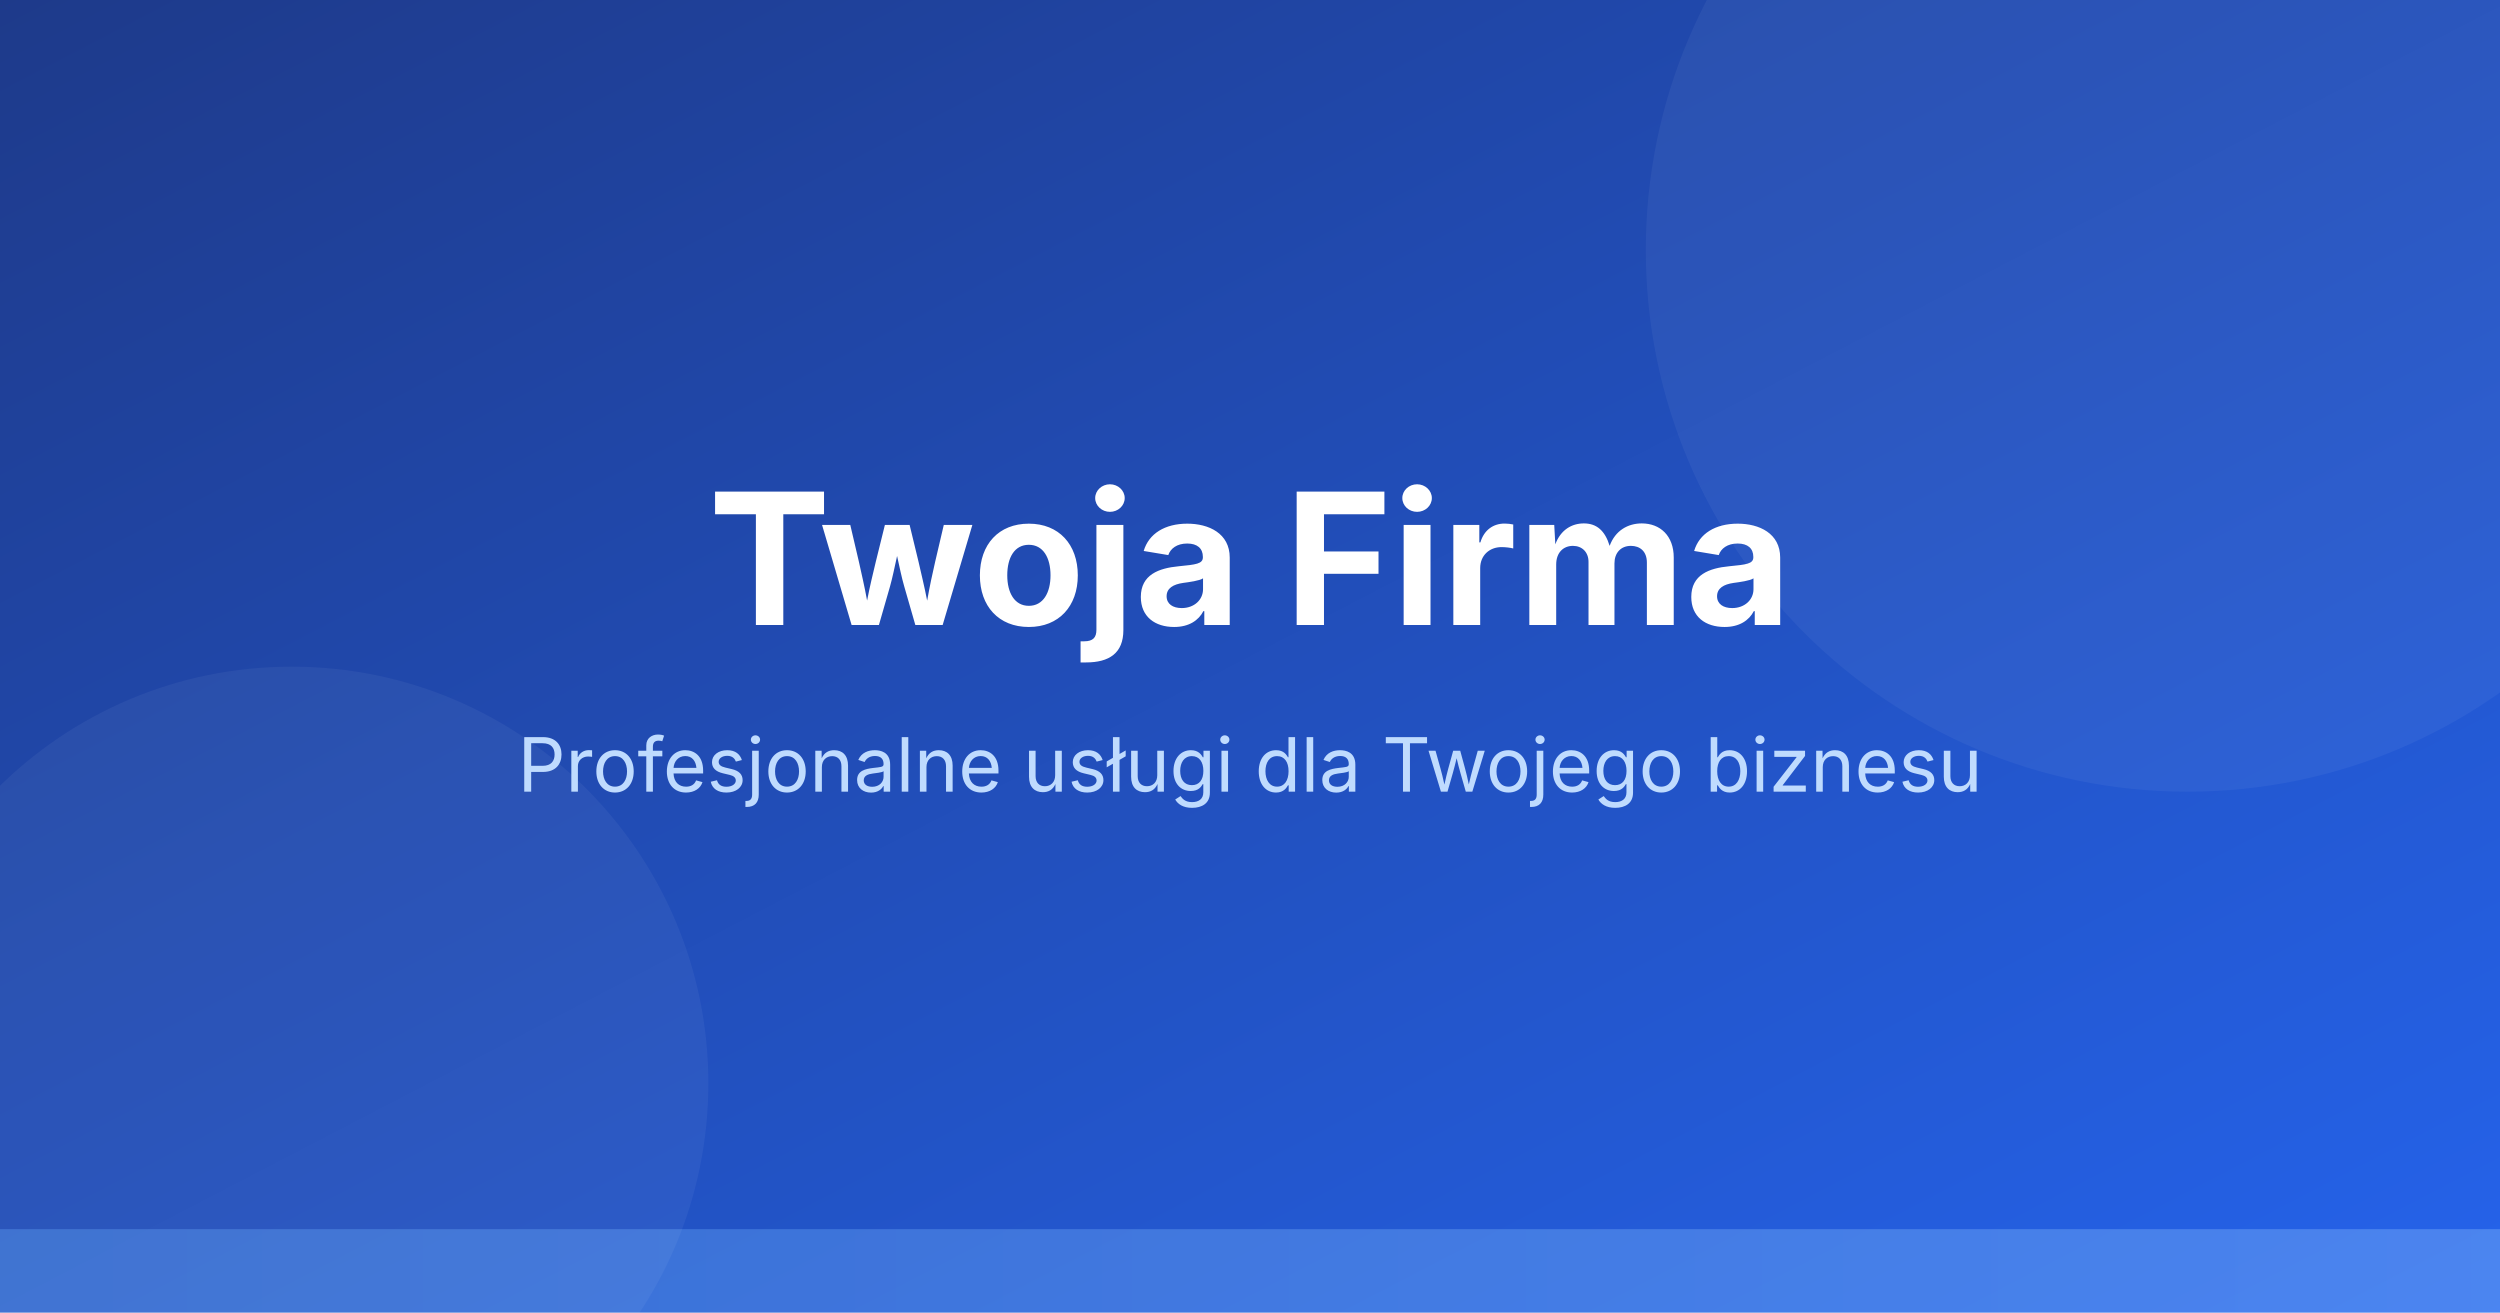
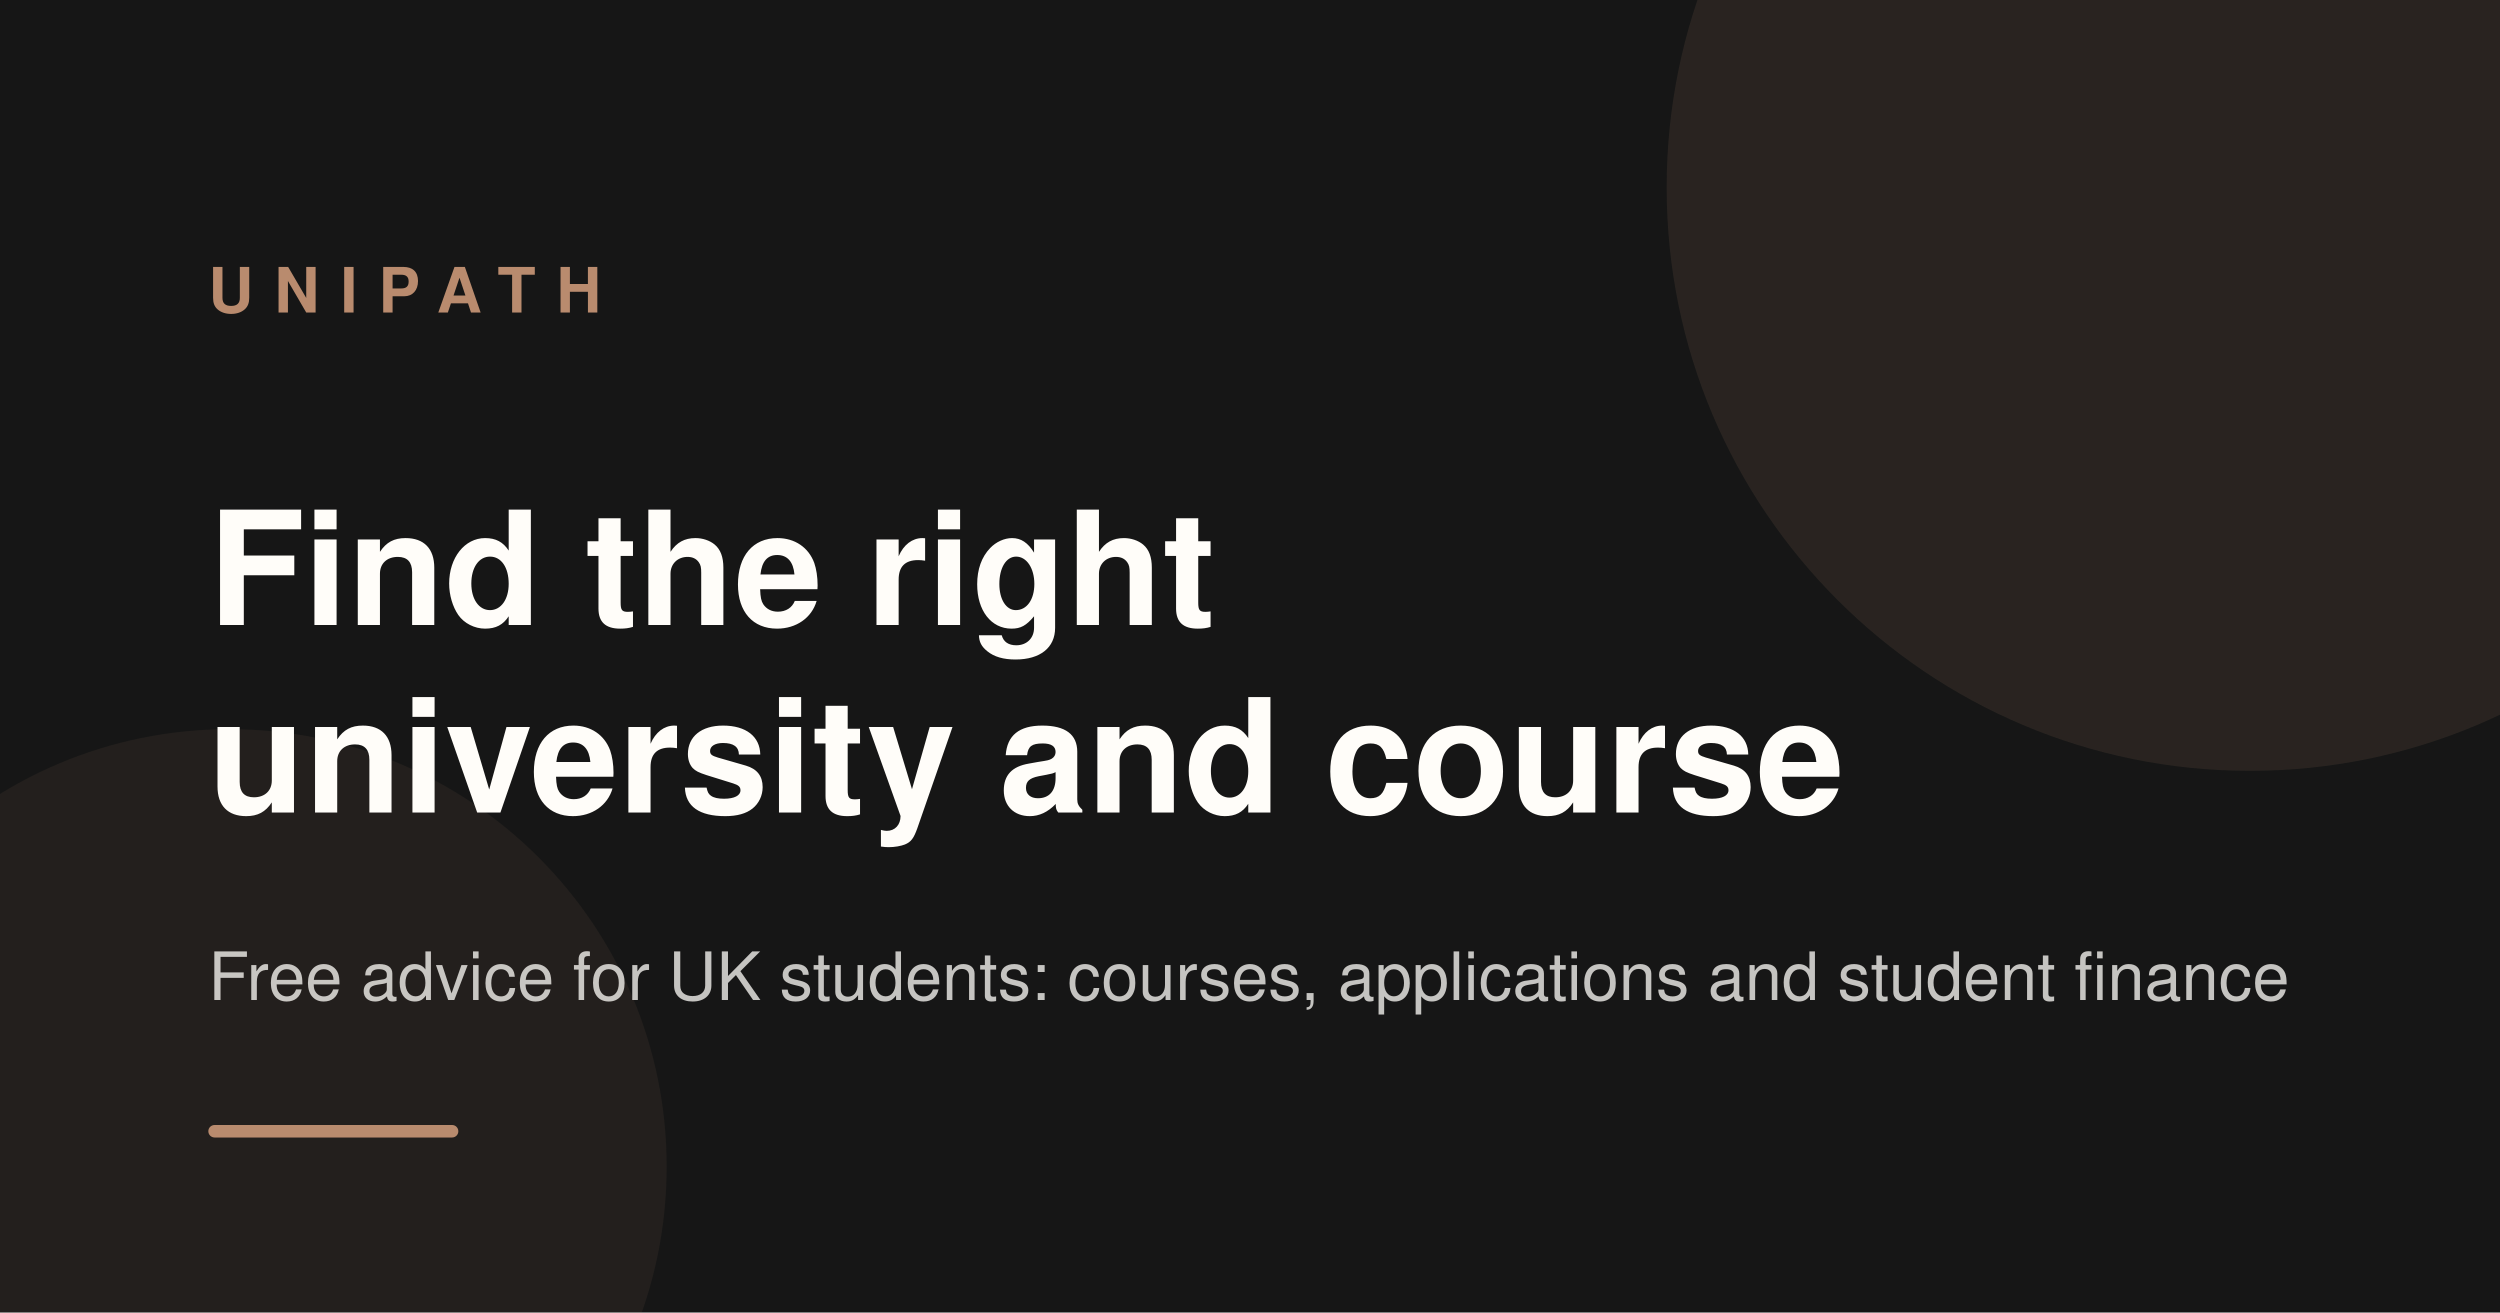
- <svg xmlns="http://www.w3.org/2000/svg" width="1200" height="630" viewBox="0 0 1200 630" role="img" aria-label="Twoja Firma">
-   <defs>
-     <linearGradient id="bg" x1="0" y1="0" x2="1" y2="1">
-       <stop offset="0%" stop-color="#1e3a8a" />
-       <stop offset="100%" stop-color="#2563eb" />
-     </linearGradient>
-     <linearGradient id="accent" x1="0" y1="0" x2="1" y2="0">
-       <stop offset="0%" stop-color="#60a5fa" />
-       <stop offset="100%" stop-color="#93c5fd" />
-     </linearGradient>
-   </defs>
-   <rect width="1200" height="630" fill="url(#bg)" />
-   <rect x="0" y="590" width="1200" height="40" fill="url(#accent)" opacity="0.35" />
-   <circle cx="1050" cy="120" r="260" fill="#ffffff" opacity="0.05" />
-   <circle cx="140" cy="520" r="200" fill="#ffffff" opacity="0.05" />
-   <text x="600" y="300" text-anchor="middle" font-family="Inter, Arial, Helvetica, sans-serif" font-size="88" font-weight="700" fill="#ffffff">Twoja Firma</text>
-   <text x="600" y="380" text-anchor="middle" font-family="Inter, Arial, Helvetica, sans-serif" font-size="36" font-weight="400" fill="#bfdbfe">Profesjonalne usługi dla Twojego biznesu</text>
+ <svg xmlns="http://www.w3.org/2000/svg" width="1200" height="630" viewBox="0 0 1200 630" role="img" aria-label="UniPath, find the right university and course">
+   <rect width="1200" height="630" fill="#161616" />
+   <circle cx="1080" cy="90" r="280" fill="#b98b6e" opacity="0.12" />
+   <circle cx="110" cy="560" r="210" fill="#b98b6e" opacity="0.08" />
+   <text x="100" y="150" font-family="Helvetica, Arial, sans-serif" font-size="30" font-weight="700" letter-spacing="10" fill="#b98b6e">UNIPATH</text>
+   <text x="100" y="300" font-family="Helvetica, Arial, sans-serif" font-size="76" font-weight="700" fill="#fffdf9">Find the right</text>
+   <text x="100" y="390" font-family="Helvetica, Arial, sans-serif" font-size="76" font-weight="700" fill="#fffdf9">university and course</text>
+   <text x="100" y="480" font-family="Helvetica, Arial, sans-serif" font-size="32" fill="#fffdf9" opacity="0.75">Free advice for UK students: courses, applications and student finance</text>
+   <rect x="100" y="540" width="120" height="6" rx="3" fill="#b98b6e" />
</svg>
